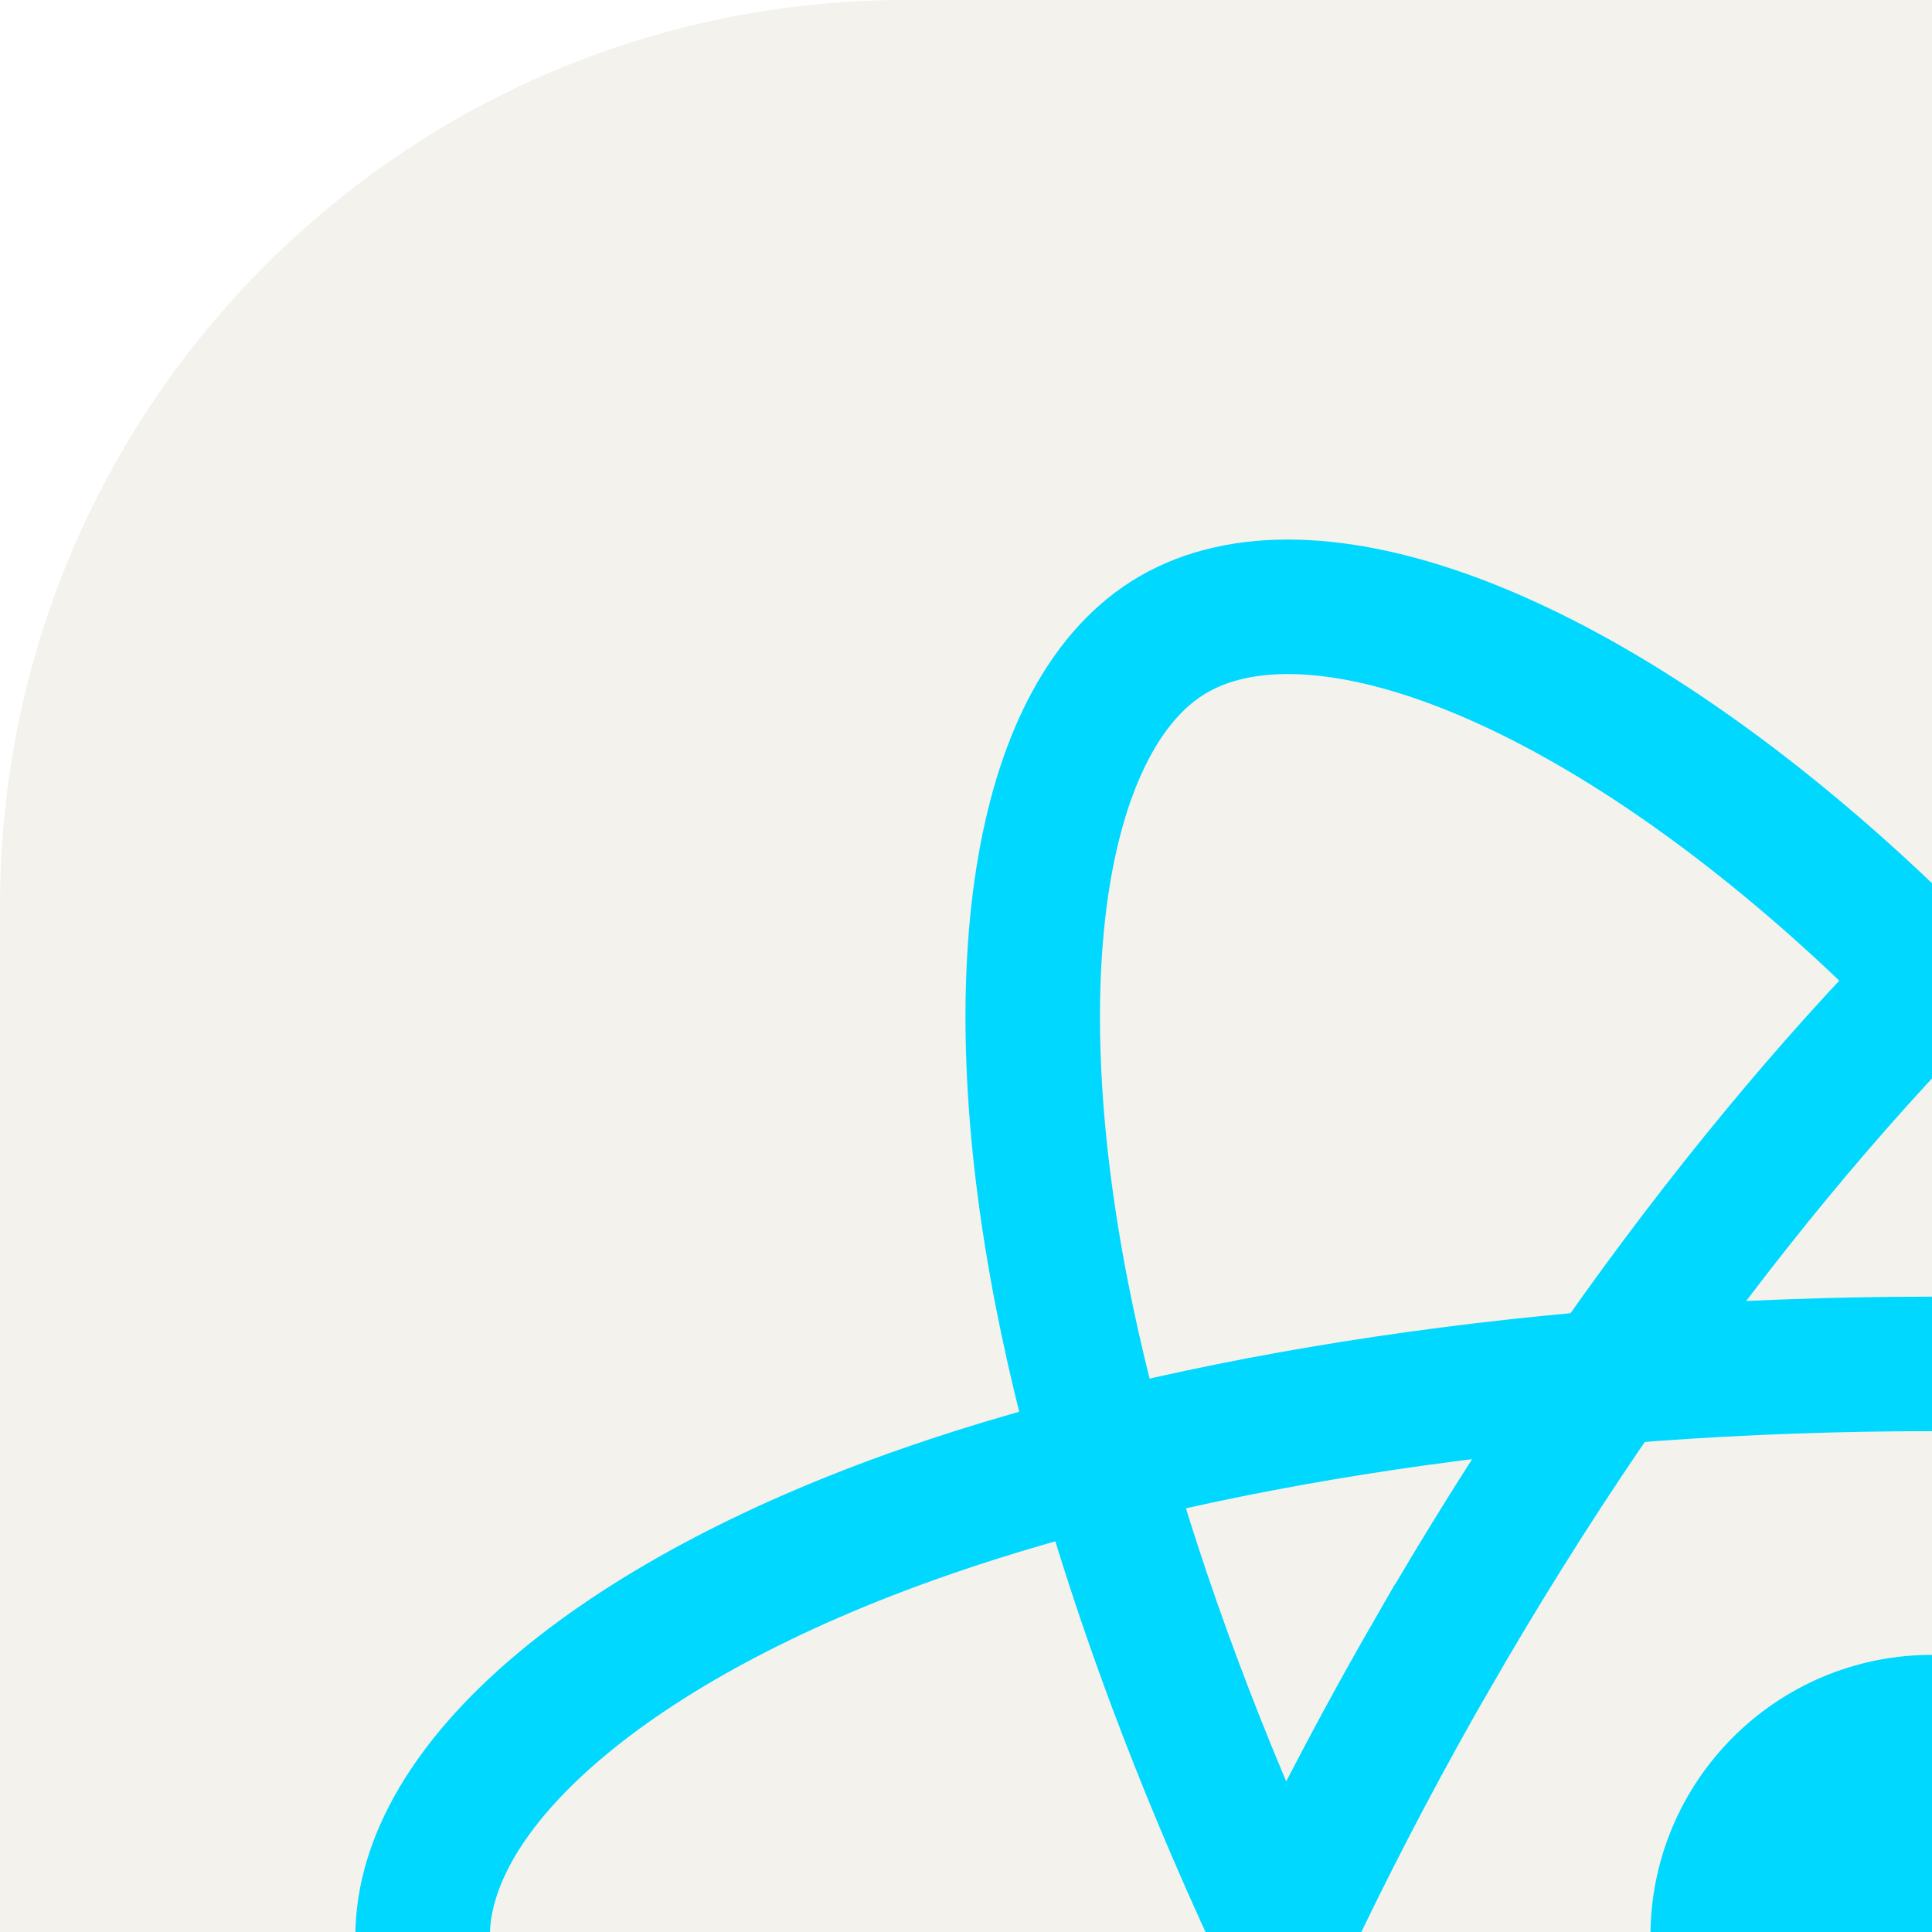
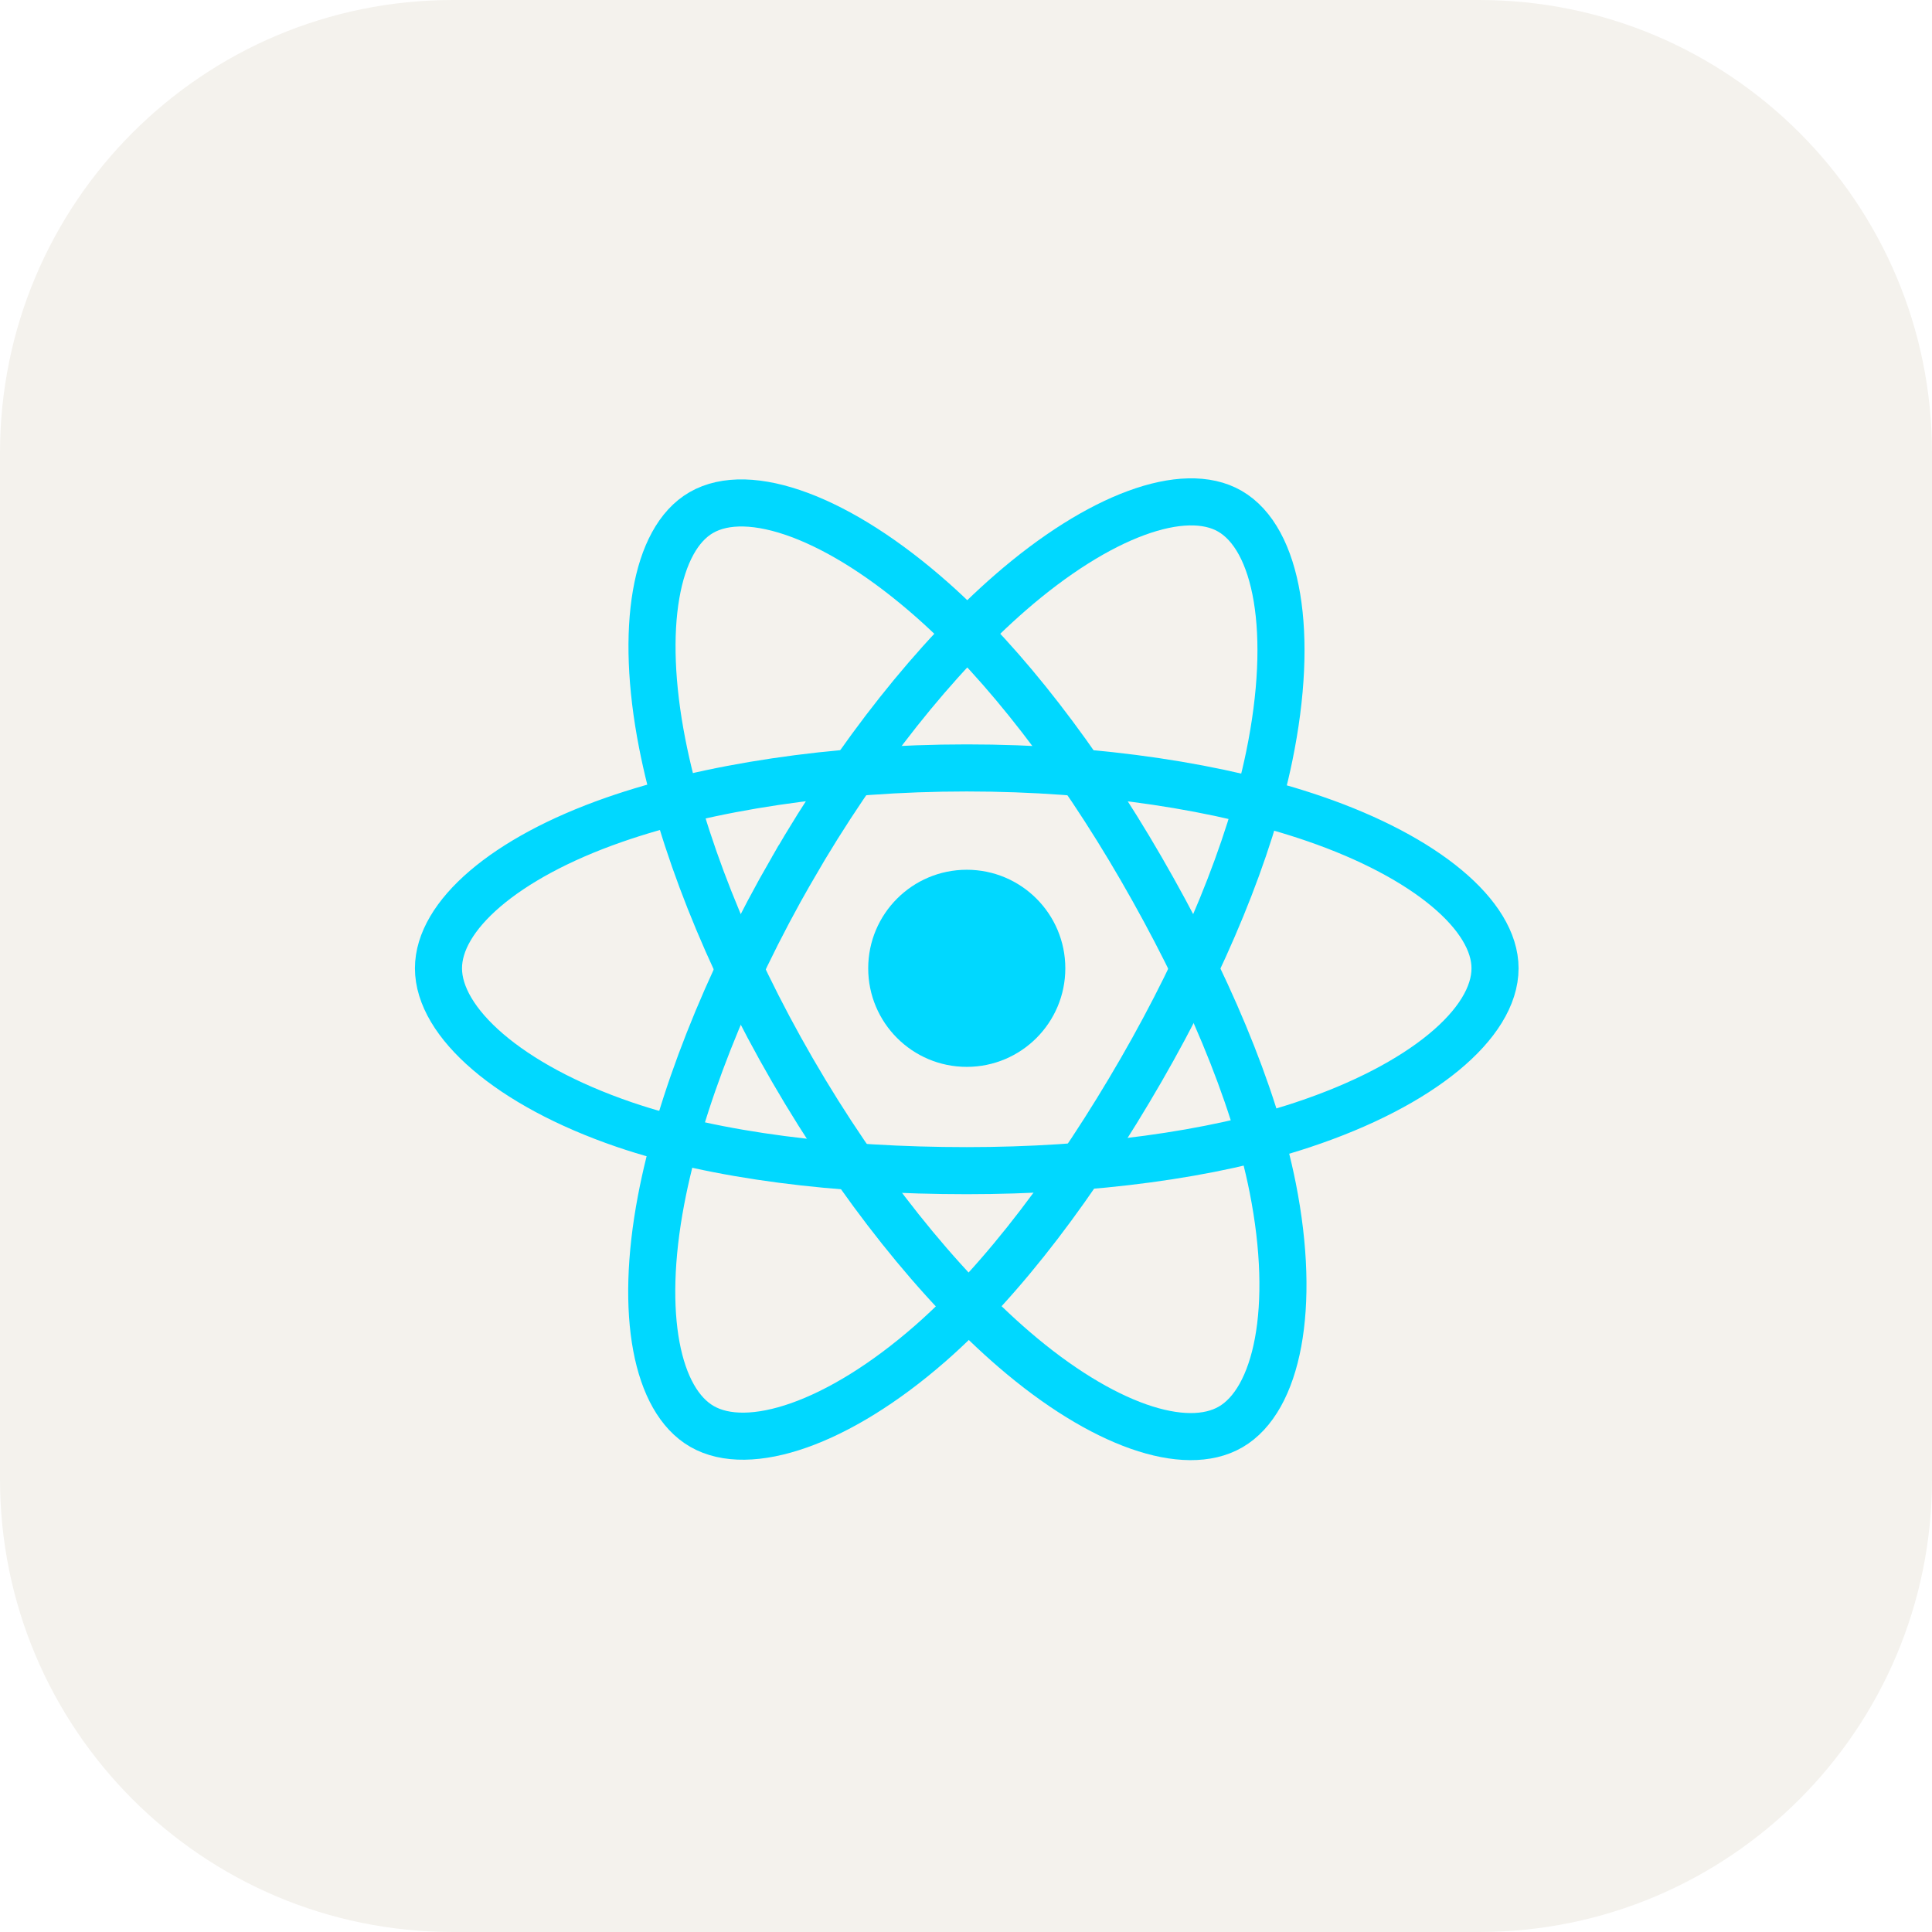
- <svg xmlns="http://www.w3.org/2000/svg" width="256" height="256" fill="none" viewBox="0 0 128 128">
+ <svg xmlns="http://www.w3.org/2000/svg" width="256" height="256" fill="none" viewBox="0 0 256 256">
  <rect width="256" height="256" fill="#F4F2ED" rx="60" />
-   <path fill="#00D8FF" d="M128.001 146.951C138.305 146.951 146.657 138.598 146.657 128.295C146.657 117.992 138.305 109.639 128.001 109.639C117.698 109.639 109.345 117.992 109.345 128.295C109.345 138.598 117.698 146.951 128.001 146.951Z" />
-   <path fill-rule="evenodd" stroke="#00D8FF" stroke-width="8.911" d="M128.002 90.363C153.05 90.363 176.319 93.957 193.864 99.998C215.003 107.275 228 118.306 228 128.295C228 138.704 214.226 150.423 191.525 157.944C174.363 163.63 151.779 166.598 128.002 166.598C103.624 166.598 80.539 163.812 63.183 157.881C41.225 150.376 28 138.506 28 128.295C28 118.387 40.41 107.441 61.252 100.175C78.862 94.035 102.705 90.363 127.998 90.363H128.002Z" clip-rule="evenodd" />
-   <path fill-rule="evenodd" stroke="#00D8FF" stroke-width="8.911" d="M94.981 109.438C107.495 87.74 122.232 69.378 136.23 57.197C153.094 42.521 169.144 36.773 177.796 41.762C186.813 46.962 190.084 64.75 185.259 88.171C181.614 105.879 172.9 126.925 161.021 147.523C148.842 168.641 134.897 187.247 121.09 199.315C103.619 214.587 86.728 220.114 77.883 215.013C69.3 210.067 66.018 193.846 70.136 172.161C73.615 153.838 82.345 131.349 94.977 109.438L94.981 109.438Z" clip-rule="evenodd" />
-   <path fill-rule="evenodd" stroke="#00D8FF" stroke-width="8.911" d="M95.012 147.578C82.463 125.904 73.919 103.962 70.353 85.752C66.06 63.811 69.095 47.035 77.74 42.032C86.749 36.816 103.792 42.866 121.674 58.744C135.194 70.748 149.077 88.805 160.99 109.383C173.204 130.481 182.358 151.856 185.919 169.844C190.425 192.608 186.778 210.001 177.941 215.116C169.367 220.08 153.676 214.825 136.945 200.427C122.809 188.263 107.685 169.468 95.012 147.578Z" clip-rule="evenodd" />
+   <g transform="scale(0.7) translate(55, 55)">
+     <path fill="#00D8FF" d="M128.001 146.951C138.305 146.951 146.657 138.598 146.657 128.295C146.657 117.992 138.305 109.639 128.001 109.639C117.698 109.639 109.345 117.992 109.345 128.295C109.345 138.598 117.698 146.951 128.001 146.951Z" />
+     <path fill-rule="evenodd" stroke="#00D8FF" stroke-width="8.911" d="M128.002 90.363C153.05 90.363 176.319 93.957 193.864 99.998C215.003 107.275 228 118.306 228 128.295C228 138.704 214.226 150.423 191.525 157.944C174.363 163.63 151.779 166.598 128.002 166.598C103.624 166.598 80.539 163.812 63.183 157.881C41.225 150.376 28 138.506 28 128.295C28 118.387 40.41 107.441 61.252 100.175C78.862 94.035 102.705 90.363 127.998 90.363H128.002Z" clip-rule="evenodd" />
+     <path fill-rule="evenodd" stroke="#00D8FF" stroke-width="8.911" d="M94.981 109.438C107.495 87.74 122.232 69.378 136.23 57.197C153.094 42.521 169.144 36.773 177.796 41.762C186.813 46.962 190.084 64.75 185.259 88.171C181.614 105.879 172.9 126.925 161.021 147.523C148.842 168.641 134.897 187.247 121.09 199.315C103.619 214.587 86.728 220.114 77.883 215.013C69.3 210.067 66.018 193.846 70.136 172.161C73.615 153.838 82.345 131.349 94.977 109.438L94.981 109.438Z" clip-rule="evenodd" />
+     <path fill-rule="evenodd" stroke="#00D8FF" stroke-width="8.911" d="M95.012 147.578C82.463 125.904 73.919 103.962 70.353 85.752C66.06 63.811 69.095 47.035 77.74 42.032C86.749 36.816 103.792 42.866 121.674 58.744C135.194 70.748 149.077 88.805 160.99 109.383C173.204 130.481 182.358 151.856 185.919 169.844C190.425 192.608 186.778 210.001 177.941 215.116C169.367 220.08 153.676 214.825 136.945 200.427C122.809 188.263 107.685 169.468 95.012 147.578Z" clip-rule="evenodd" />
+   </g>
</svg>
